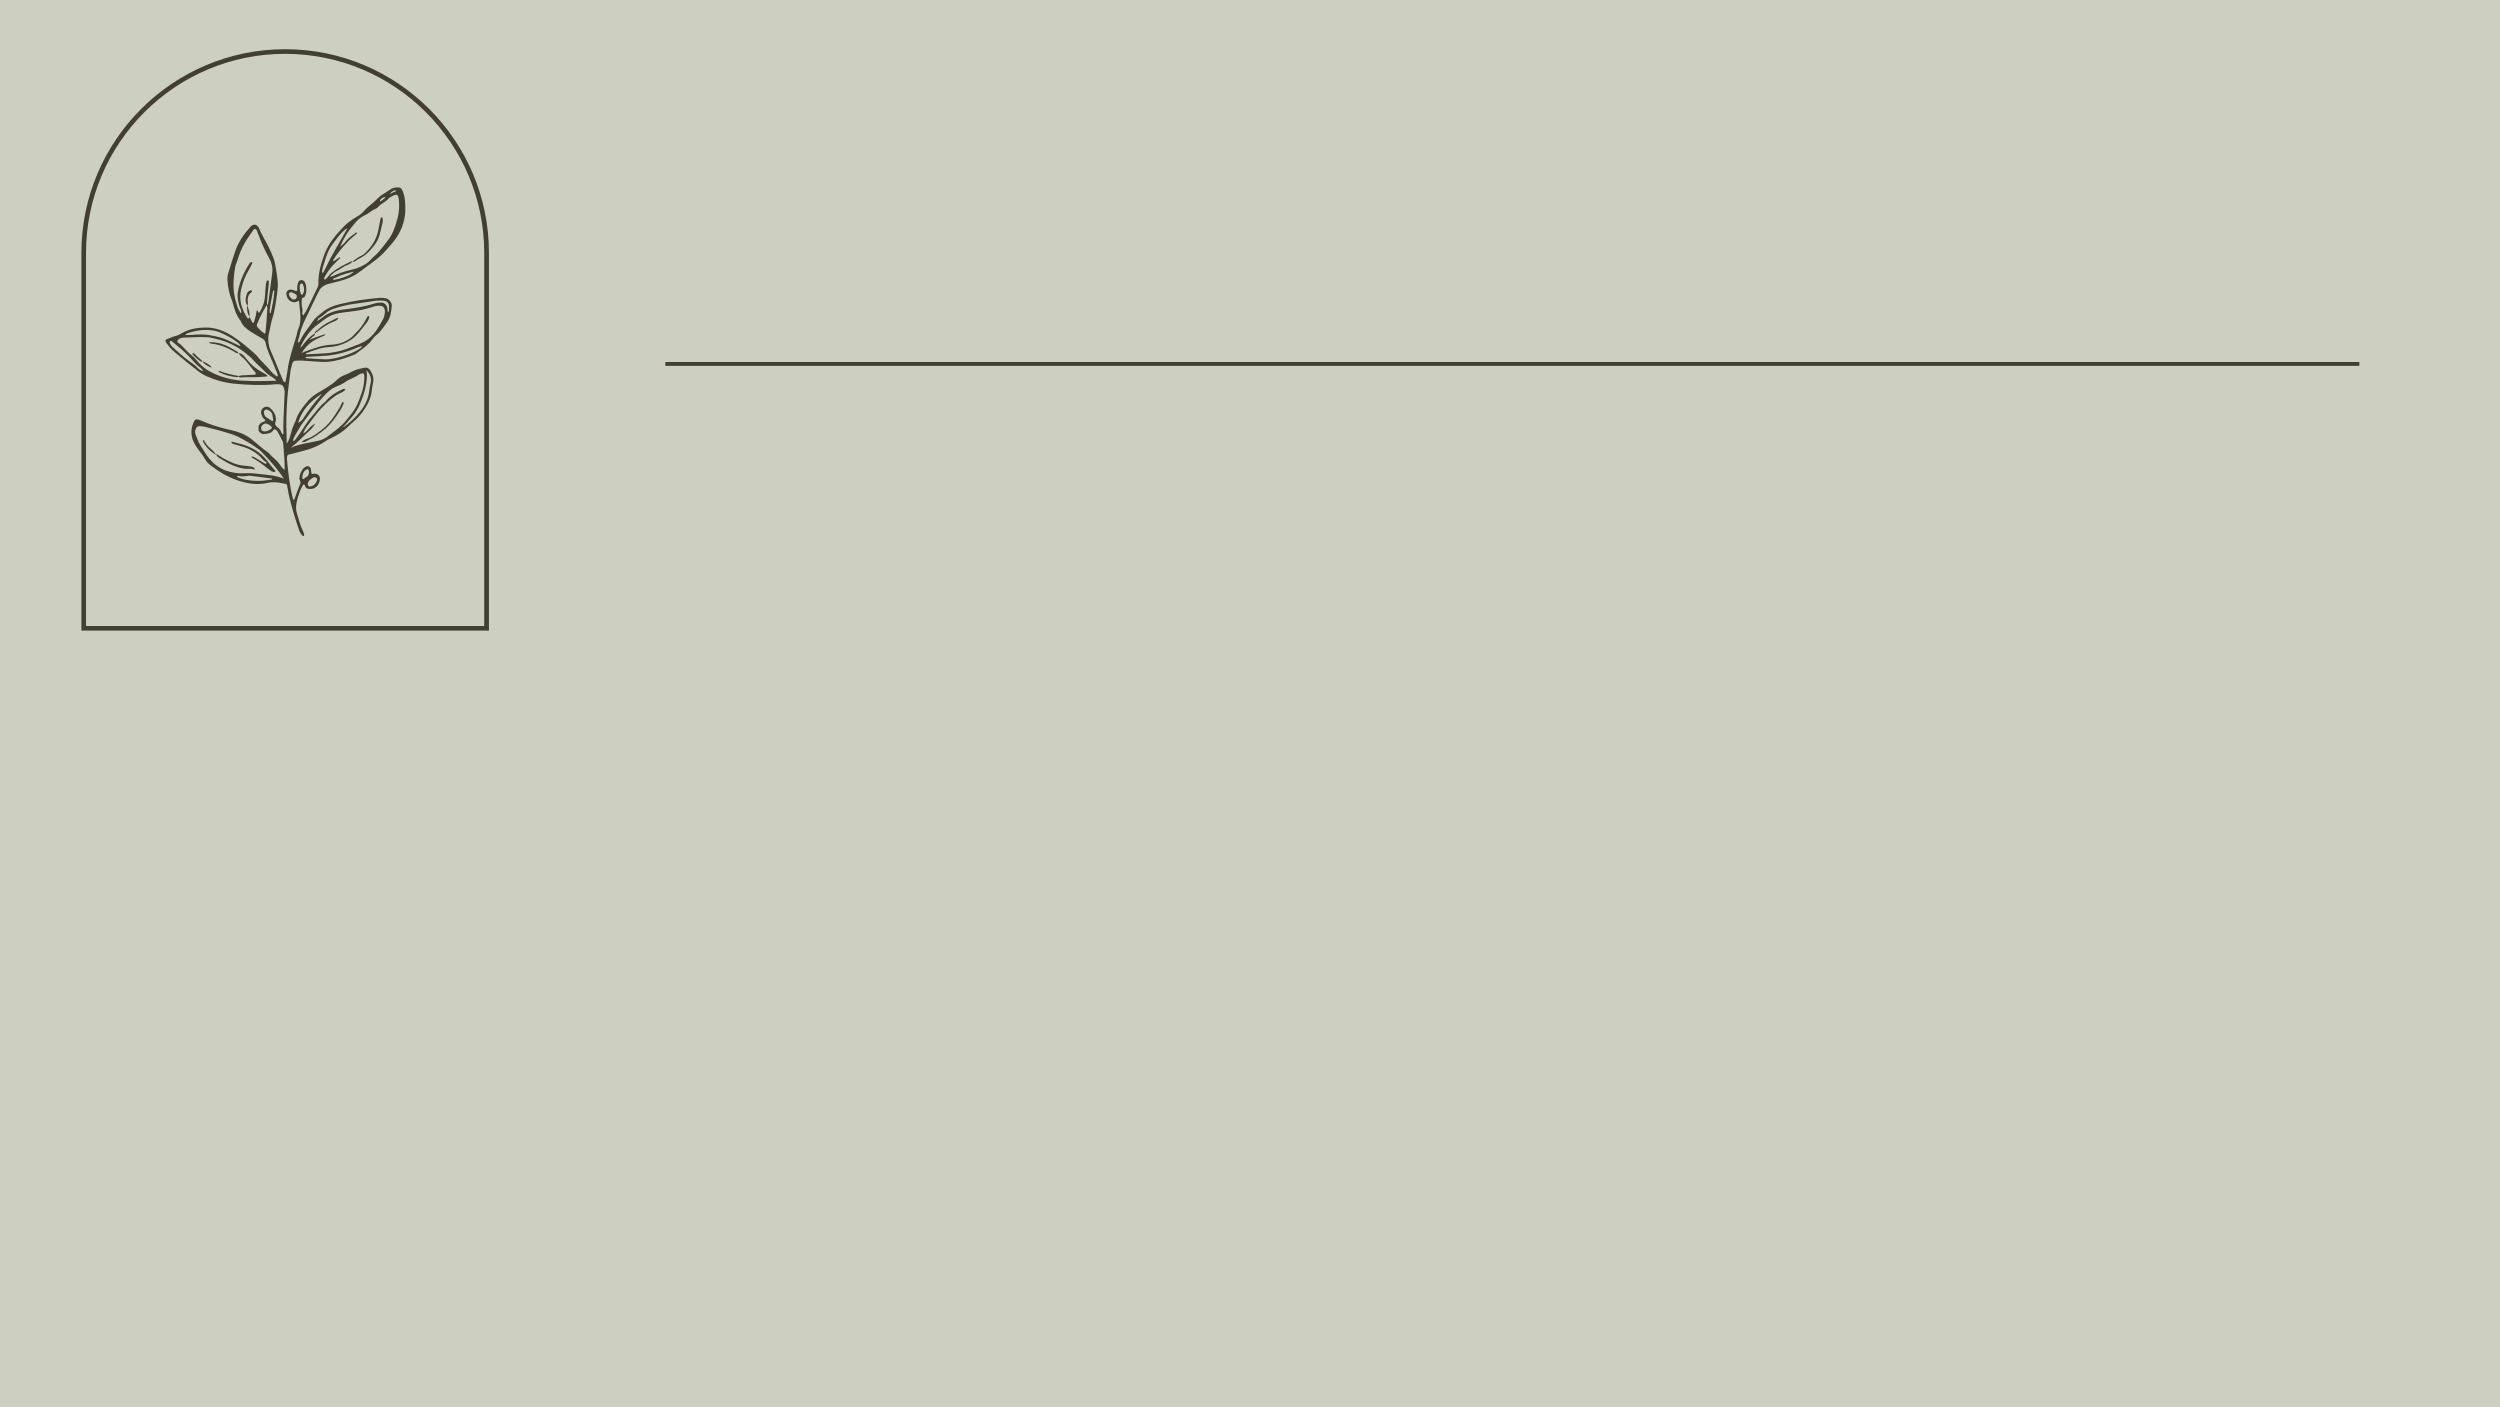
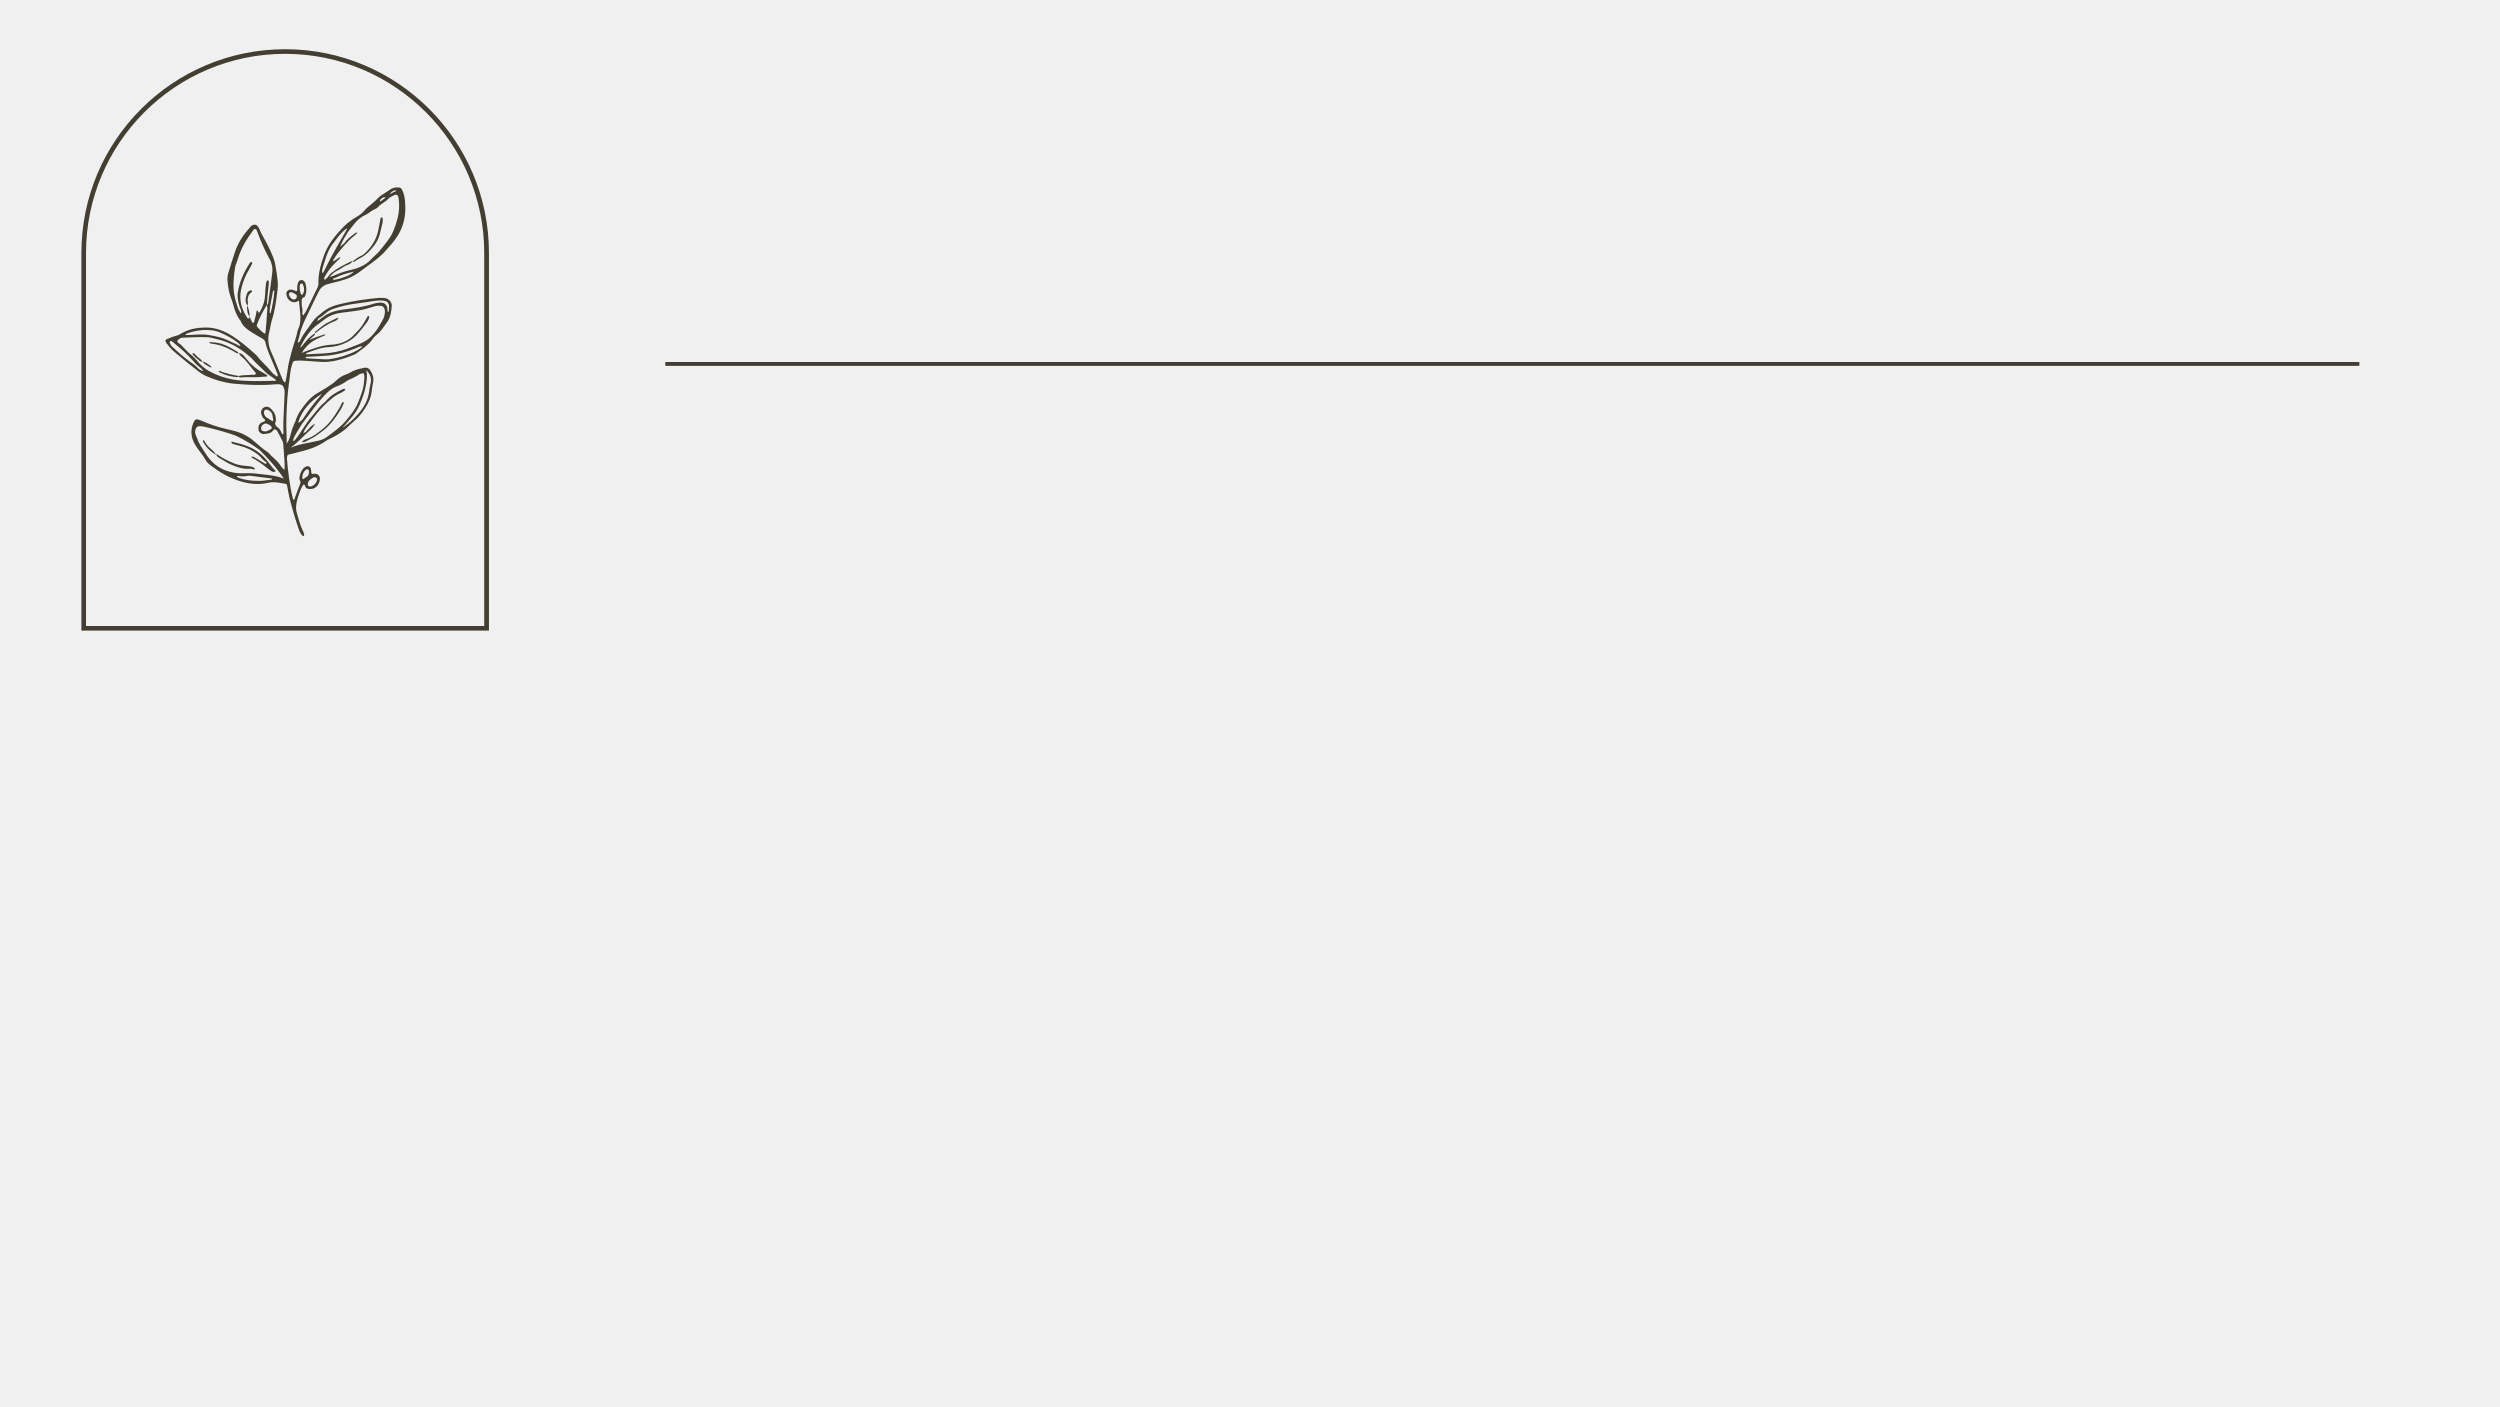
<svg xmlns="http://www.w3.org/2000/svg" width="1920" zoomAndPan="magnify" viewBox="0 0 1440 810" height="1080" preserveAspectRatio="xMidYMid meet" version="1.0">
  <defs>
-     <clipPath id="f1bf9716e1">
+     <clipPath id="5164406a47">
      <path d="M 46.887 28.16 L 281.637 28.16 L 281.637 363.41 L 46.887 363.41 Z M 46.887 28.16 " clip-rule="nonzero" />
    </clipPath>
-     <clipPath id="3a4fac183d">
+     <clipPath id="ea0600e006">
      <path d="M 95 107.859 L 233.723 107.859 L 233.723 308.859 L 95 308.859 Z M 95 107.859 " clip-rule="nonzero" />
    </clipPath>
  </defs>
-   <rect x="-144" width="1728" fill="#ffffff" y="-81" height="972" fill-opacity="1" />
-   <rect x="-144" width="1728" fill="#cdcfc0" y="-81" height="972" fill-opacity="1" />
-   <path stroke-linecap="butt" transform="matrix(-2.249649, -0.000000000000000276, 0.000000000000000276, -2.25, 1358.994, 209.6283)" fill="none" stroke-linejoin="miter" d="M 0.001 -0 L 433.737 -0 " stroke="#423f32" stroke-width="1" stroke-opacity="1" stroke-miterlimit="4" />
-   <g clip-path="url(#f1bf9716e1)">
+   <path stroke-linecap="butt" transform="matrix(-0.749883, -0.000000000000000092, 0.000000000000000092, -0.75, 1358.994, 210.7533)" fill="none" stroke-linejoin="miter" d="M 0.003 1.499 L 1301.211 1.499 " stroke="#423f32" stroke-width="3" stroke-opacity="1" stroke-miterlimit="4" />
+   <g clip-path="url(#5164406a47)">
    <path fill="#423f32" d="M 281.57 363.219 L 46.887 363.219 L 46.887 145.688 C 46.887 80.973 99.527 28.348 164.262 28.348 C 228.996 28.348 281.637 80.973 281.637 145.688 L 281.637 363.219 Z M 49.547 360.562 L 278.91 360.562 L 278.91 145.688 C 278.91 82.434 227.469 31.008 164.262 31.008 C 100.988 31.008 49.547 82.434 49.547 145.688 Z M 49.547 360.562 " fill-opacity="1" fill-rule="nonzero" />
  </g>
-   <g clip-path="url(#3a4fac183d)">
+   <g clip-path="url(#ea0600e006)">
    <path fill="#423f32" d="M 165.113 255.559 C 166.652 253.441 167.102 251.391 167.609 249.41 C 168.125 247.5 168.785 245.641 169.598 243.832 C 169.797 243.379 170.109 242.961 170.234 242.492 C 171.316 238.574 173.746 235.418 176.207 232.336 C 177.871 230.242 179.77 228.359 182.133 226.871 C 186.199 224.312 190.578 222.184 194.113 218.785 C 195.578 217.398 197.266 216.387 199.18 215.746 C 200.562 215.273 201.844 214.453 203.176 213.805 C 205.301 212.766 207.605 212.281 209.891 211.824 C 211.348 211.531 212.488 212.055 213.348 213.398 C 214.73 215.582 215.449 217.824 214.898 220.422 C 214.562 222 214.305 223.59 214.133 225.191 C 213.75 228.719 212.387 231.832 210.516 234.82 C 208.645 237.809 206.539 240.441 203.816 242.699 C 201.922 244.277 200.305 246.164 198.336 247.688 C 195.688 249.75 192.832 251.465 189.762 252.828 C 189.082 253.133 188.434 253.496 187.824 253.926 C 183.387 257.004 178.43 258.848 173.215 260.094 C 171.039 260.609 168.898 261.219 166.727 261.719 C 165.66 261.961 165.438 262.176 165.32 263.535 C 165.285 263.777 165.27 264.027 165.273 264.273 C 165.977 272.039 166.801 279.781 168.738 287.359 C 168.758 287.48 168.793 287.602 168.84 287.715 C 168.891 287.801 169.027 287.934 169.066 287.91 C 169.27 287.848 169.445 287.734 169.59 287.574 C 169.715 287.379 169.719 287.102 169.805 286.867 C 170.805 284.203 171.762 281.527 172.836 278.891 C 173.145 278.125 173.23 277.484 172.809 276.801 C 172.383 276.113 172.426 275.398 172.527 274.648 C 172.75 273.008 173.488 271.566 174.379 270.23 C 174.773 269.637 175.457 269.207 176.09 268.832 C 176.223 268.75 176.363 268.684 176.508 268.633 C 176.656 268.586 176.809 268.555 176.961 268.539 C 177.117 268.527 177.273 268.531 177.426 268.551 C 177.578 268.574 177.73 268.613 177.875 268.672 C 178.02 268.73 178.152 268.805 178.281 268.895 C 178.406 268.984 178.523 269.086 178.625 269.203 C 178.727 269.32 178.816 269.445 178.887 269.582 C 178.961 269.719 179.016 269.863 179.055 270.016 C 179.227 270.723 179.223 271.477 179.301 272.211 C 179.363 272.824 179.742 273.098 180.309 272.965 C 181.637 272.641 182.875 272.914 183.695 273.949 C 184.629 275.113 184.285 276.539 183.867 277.844 C 182.93 280.762 180.035 282.324 177.109 281.48 C 176.176 281.211 175.855 280.383 175.582 279.523 C 175.52 279.277 175.363 279.137 175.109 279.098 C 174.855 279.062 174.664 279.152 174.535 279.371 C 173.082 281.57 172.461 284.113 171.57 286.543 C 171.34 287.254 171.152 287.977 171.012 288.711 C 170.492 291.008 170.258 293.305 171.012 295.605 C 172.086 298.887 172.738 302.301 174.316 305.422 C 174.699 306.203 174.996 307.016 175.207 307.855 C 175.285 308.148 175.023 308.527 174.918 308.863 C 174.605 308.703 174.203 308.609 174 308.359 C 173.188 307.406 172.59 306.332 172.199 305.145 C 171.43 302.664 170.508 300.238 169.773 297.75 C 168.719 294.207 167.707 290.633 166.809 287.039 C 166.215 284.645 165.84 282.199 165.391 279.77 C 165.262 279.086 164.973 278.703 164.203 278.625 C 163.098 278.508 162.004 278.242 160.902 278.07 C 158.68 277.719 156.457 277.613 154.234 278.129 C 148.875 279.371 143.539 278.75 138.422 277.195 C 133.164 275.586 128.324 273.148 123.902 269.883 C 121.906 268.418 119.652 267.207 118.43 264.961 C 116.703 261.789 114.152 259.184 112.348 256.105 C 109.836 251.809 109.461 247.227 111.836 242.648 C 112.387 241.59 113.105 241.312 114.316 241.684 C 115.027 241.91 115.723 242.172 116.402 242.473 C 120.84 244.422 125.418 245.949 130.141 247.055 C 133.977 247.934 137.895 248.754 141.402 250.73 C 142.586 251.398 143.785 252.066 144.836 252.914 C 148.113 255.539 151.113 258.504 154.656 260.793 C 156.695 263.285 159.527 265.016 161.309 267.766 C 161.965 268.781 162.629 269.859 163.938 270.652 C 163.922 268.918 163.973 267.332 163.879 265.754 C 163.684 262.547 163.438 259.34 163.188 256.137 C 163.141 255.531 163.117 254.875 162.859 254.348 C 161.887 252.352 160.832 250.395 159.785 248.438 C 159.586 248.133 159.344 247.871 159.059 247.648 C 158.52 247.172 157.852 247.137 157.477 247.727 C 156.156 249.852 153.922 249.746 151.887 250.023 C 150.801 250.172 149.137 248.918 148.992 248.023 C 148.75 246.543 148.695 245.07 149.969 243.887 C 150.645 243.27 151.496 243.102 152.277 242.727 C 152.812 242.477 152.965 241.941 152.523 241.656 C 151.398 240.922 150.934 239.797 150.527 238.613 C 150.414 238.293 150.352 237.965 150.34 237.625 C 150.332 237.285 150.371 236.953 150.469 236.629 C 150.562 236.305 150.703 236 150.891 235.719 C 151.082 235.438 151.309 235.191 151.574 234.98 C 152.594 234.121 154.262 233.957 155.371 234.863 C 157.785 236.832 159.227 239.324 158.883 242.582 C 157.973 244.27 158.738 245.41 160.133 246.324 C 161.359 247.125 161.758 248.461 162.371 249.672 C 162.477 249.867 162.734 250.148 162.898 250.133 C 163.359 250.094 163.273 249.645 163.273 249.344 C 163.262 247.242 163.141 245.137 163.215 243.043 C 163.398 237.723 163.648 232.406 163.914 227.086 C 163.992 225.586 163.965 224.184 163.203 222.781 C 162.871 222.086 162.324 221.656 161.566 221.5 C 160.465 221.219 159.355 221.293 158.234 221.391 C 150.297 222.082 142.383 221.742 134.469 220.961 C 129.105 220.426 124 218.891 119.098 216.762 C 116.934 215.801 114.961 214.547 113.168 213.004 C 110.914 211.09 108.426 209.445 106.223 207.477 C 103.281 204.852 99.914 202.695 97.406 199.586 C 96.859 198.91 96.305 198.242 95.801 197.535 C 94.992 196.406 95.145 195.66 96.371 195.23 C 98 194.66 99.531 193.836 101.254 193.461 C 102.551 193.18 103.773 192.449 104.953 191.785 C 109.191 189.414 113.785 188.68 118.562 188.652 C 124.223 188.617 129.18 190.621 133.895 193.586 C 138.848 196.711 143.195 200.547 147.516 204.434 C 147.703 204.594 147.875 204.773 148.027 204.973 C 150.453 208.281 153.723 210.828 156.254 214.043 C 157.035 215.027 158 215.789 159 216.516 C 159.262 216.711 159.582 217.105 159.855 216.672 C 160.023 216.332 160.043 215.984 159.914 215.625 C 159.145 213.668 158.305 211.742 157.52 209.797 C 155.855 205.684 153.809 201.703 152.93 197.309 C 152.68 196.082 151.871 195.441 150.852 194.867 C 148.801 193.719 146.77 192.527 144.777 191.273 C 142.129 189.609 139.688 187.73 138.508 184.664 C 136.254 181.906 135.164 178.641 134.281 175.273 C 133.961 174.082 133.57 172.91 133.113 171.766 C 131.871 168.613 131.367 165.352 131.07 162.004 C 130.898 160.391 131.043 158.809 131.504 157.254 C 132.824 153.004 134.074 148.73 135.547 144.531 C 137.418 139.211 140.621 134.684 144.344 130.5 C 144.859 129.926 145.5 129.578 146.262 129.457 C 147.074 129.297 147.742 129.512 148.25 130.141 C 148.648 130.617 149.07 131.109 149.289 131.672 C 150.699 135.246 152.859 138.438 154.535 141.875 C 155.617 144.098 156.66 146.367 157.531 148.645 C 158.535 151.266 158.781 154.176 159.309 156.969 C 159.539 158.184 159.625 159.418 159.797 160.641 C 160.105 162.863 160.117 165.082 159.824 167.305 C 159.102 172.953 158.441 178.598 156.695 184.066 C 155.949 186.41 155.707 188.914 155.074 191.301 C 154.012 195.332 154.613 199.242 156.262 202.879 C 158.516 207.832 160.363 212.938 162.492 217.934 C 162.871 218.816 163.145 219.809 164.34 220.297 C 164.719 218.328 165.23 216.398 165.441 214.449 C 165.965 209.621 167.324 204.996 168.629 200.348 C 169.531 197.133 170.801 194.023 171.352 190.711 C 171.426 190.344 171.551 189.992 171.723 189.66 C 173.105 186.773 173.203 183.707 172.941 180.602 C 172.746 178.152 172.453 175.715 172.203 173.273 C 171.949 173.297 171.785 173.273 171.703 173.328 C 170.52 174.285 169.27 174.285 167.895 173.746 C 166.633 173.254 165.918 172.289 165.367 171.16 C 165.18 170.699 165.043 170.227 164.961 169.734 C 164.609 168.176 165.801 166.781 167.418 166.793 C 168.441 166.793 169.348 167.188 170.273 167.555 C 170.969 167.836 171.262 167.555 171.211 166.668 C 171.133 165.289 171.242 163.945 171.766 162.656 C 172.062 161.926 172.559 161.426 173.41 161.34 C 174.262 161.254 174.855 161.605 175.348 162.211 C 175.598 162.492 175.785 162.812 175.914 163.164 C 176.613 165.594 176.742 168.027 175.758 170.422 C 175.625 170.75 175.379 171.211 175.109 171.27 C 173.57 171.602 173.828 172.723 173.77 173.832 C 173.691 175.344 173.934 176.801 174.211 178.254 C 174.43 179.391 173.598 180.672 174.703 181.668 C 175.344 180.656 176.086 179.699 176.609 178.617 C 178.73 174.285 180.777 169.938 182.879 165.602 C 183.23 164.934 183.406 164.223 183.406 163.473 C 183.254 157.562 184.789 152 186.84 146.508 C 188.969 140.812 192.668 136.266 196.691 131.859 C 199.301 129.004 202.297 126.633 205.684 124.754 C 207.43 123.762 208.934 122.488 210.199 120.934 C 210.77 120.281 211.391 119.684 212.066 119.145 C 214.09 117.441 216.137 115.844 217.91 113.922 C 218.523 113.305 219.203 112.766 219.945 112.305 C 221.484 111.27 223.105 110.352 224.605 109.258 C 225.734 108.43 227.004 107.996 228.406 107.957 C 230.777 107.855 231.242 108.258 232.16 110.582 C 233.254 113.289 233.34 116.129 233.453 118.961 C 233.703 125.453 232.02 131.453 228.391 136.816 C 226.535 139.562 224.258 142.012 222.043 144.504 C 217.871 149.215 212.535 152.43 207.66 156.219 C 204.043 159.027 199.801 160.891 195.281 161.984 C 193.109 162.508 190.957 163.094 188.797 163.645 C 187.949 163.859 187.16 164.199 186.426 164.668 C 185.258 165.41 184.367 166.398 183.75 167.637 C 181.492 171.895 179.602 176.328 177.43 180.637 C 175.395 184.699 173.367 188.852 172.5 193.406 C 172.312 194.25 172.082 195.082 171.809 195.902 C 171.672 196.352 171.348 197.102 171.691 197.207 C 172.445 197.43 172.602 196.582 172.891 196.074 C 173.68 194.676 174.34 193.223 175.32 191.922 C 177.031 189.656 178.582 187.277 180.258 184.984 C 180.922 184.094 181.664 183.27 182.477 182.512 C 183.285 181.746 184.254 181.148 185.07 180.395 C 188.289 177.457 192.184 175.984 196.352 175.031 C 203.73 173.316 211.195 172.156 218.746 171.551 C 219.863 171.496 220.973 171.566 222.074 171.77 C 223.941 172.059 225.852 174.207 225.66 176.328 C 225.355 179.676 224.957 182.895 222.832 185.766 C 220.996 188.254 219.457 190.926 216.934 192.859 C 215.871 193.672 214.977 194.758 214.18 195.848 C 211.777 199.117 208.363 201.203 205.234 203.621 C 204.723 203.977 204.176 204.258 203.586 204.465 C 199.102 206.289 194.516 207.797 189.672 208.324 C 188.316 208.488 186.957 208.543 185.59 208.484 C 181.625 208.27 177.668 207.934 173.703 207.695 C 172.594 207.629 171.48 207.785 170.367 207.781 C 169.16 207.781 168.641 208.398 168.344 209.516 C 167.93 211.07 167.457 212.598 167.277 214.211 C 166.723 219.137 165.902 224.035 165.547 228.973 C 165.02 236.242 164.707 243.535 165.074 250.836 C 165.148 252.254 165.102 253.68 165.113 255.547 Z M 143.871 182.574 L 143.766 182.574 C 144.238 183.562 144.691 184.566 145.191 185.543 C 145.289 185.742 145.562 185.855 145.777 185.961 C 145.988 186.066 146.184 185.938 146.273 185.629 C 146.637 184.324 147.023 183.023 147.348 181.711 C 147.527 180.996 147.57 180.246 147.742 179.523 C 147.805 179.246 147.727 178.668 148.324 178.918 C 148.488 178.988 148.543 179.32 148.648 179.535 C 148.75 179.746 148.805 180.047 148.945 180.09 C 149.188 180.121 149.391 180.043 149.551 179.859 C 151.34 176.848 152.512 173.648 152.656 170.098 C 152.742 167.883 152.98 165.668 153.203 163.461 C 153.293 162.852 153.465 162.27 153.719 161.711 C 153.773 161.578 154.152 161.492 154.355 161.531 C 154.559 161.57 154.867 161.785 154.875 161.938 C 154.891 162.551 154.863 163.16 154.793 163.77 C 154.422 167.797 153.848 171.805 153.727 175.852 C 153.621 175.918 153.473 175.953 153.418 176.047 C 151.344 179.539 149.449 183.121 148.012 186.926 C 147.762 187.586 148 188.109 148.441 188.594 C 149.688 189.961 150.926 191.328 152.684 192.254 C 152.805 191.926 152.895 191.59 152.957 191.246 C 153.285 187.316 153.672 183.391 153.859 179.453 C 153.918 178.273 154.281 177.008 153.664 175.84 C 154.516 175.297 154.52 174.371 154.633 173.535 C 155.363 168.145 156.031 162.746 156.797 157.363 C 156.996 155.941 156.965 154.527 156.699 153.117 C 156.43 151.707 155.945 150.375 155.238 149.125 C 152.566 144.262 150.289 139.219 148.406 133.996 C 148.238 133.535 148.094 133.062 147.891 132.617 C 147.547 131.852 146.582 131.652 146.113 132.27 C 142.254 137.43 138.844 142.828 137.031 149.098 C 136.793 149.93 136.449 150.727 136.164 151.547 C 135.922 152.242 135.598 152.926 135.48 153.648 C 134.668 158.77 134.098 163.891 134.848 169.117 C 135.242 171.848 136.059 174.402 136.887 176.977 C 137.258 178.125 137.965 179.164 138.539 180.242 C 138.582 180.328 138.762 180.34 138.875 180.383 C 138.898 180.262 138.938 180.145 138.949 180.02 C 139.074 178.727 138.305 177.656 137.961 176.5 C 137.184 173.867 136.578 171.184 136.992 168.477 C 137.914 162.41 140.418 156.918 143.695 151.766 C 143.898 151.457 144.16 151.207 144.473 151.008 C 144.633 150.902 145 150.887 145.117 150.996 C 145.293 151.191 145.348 151.418 145.285 151.668 C 144.703 152.895 144.156 154.141 143.441 155.285 C 141.258 158.789 139.84 162.605 138.922 166.586 C 137.539 172.586 139.055 178.051 142.434 183.082 C 142.57 183.297 142.758 183.449 142.992 183.539 C 143.098 183.57 143.309 183.312 143.445 183.16 C 143.598 182.973 143.738 182.777 143.871 182.574 Z M 181.477 191.992 L 181.375 191.973 C 181.465 192.141 181.496 192.316 181.465 192.504 C 181.434 192.691 181.348 192.848 181.211 192.98 C 180.422 193.742 179.586 194.473 178.16 195.773 C 180.027 195.035 181.121 194.566 182.25 194.16 C 183.633 193.656 185.051 193.199 186.453 192.734 C 186.688 192.668 186.926 192.629 187.168 192.625 C 187.215 192.625 187.32 192.742 187.316 192.797 C 187.305 192.91 187.273 193.094 187.191 193.129 C 185.625 193.84 184.012 194.461 182.48 195.242 C 179.07 196.984 176.172 199.32 173.828 203.316 C 176.973 201.793 179.727 201.129 182.387 200.184 C 184.863 199.301 187.41 198.883 190 198.609 C 190.988 198.504 191.977 198.512 192.965 198.367 C 196.586 197.828 199.879 196.488 202.676 194.098 C 203.609 193.312 204.34 192.277 205.246 191.434 C 207.316 189.453 209.02 187.199 210.359 184.672 C 210.828 183.805 211.309 182.938 211.824 182.094 C 211.887 181.996 212.336 181.977 212.43 182.078 C 212.762 182.441 212.699 181.852 212.676 182.344 C 212.609 183.637 212.051 184.75 211.293 185.723 C 209.316 188.246 207.426 190.855 205.219 193.16 C 203.566 194.867 201.672 196.234 199.531 197.266 C 196.273 198.883 192.828 199.773 189.195 199.938 C 184.77 200.137 180.789 201.828 176.73 203.285 C 176.508 203.406 176.348 203.582 176.25 203.812 C 176.152 203.996 176.348 204.074 176.688 204.059 C 179.898 203.898 183.117 203.777 186.328 203.59 C 190.926 203.312 195.43 202.539 199.762 200.93 C 201.965 200.113 204.172 199.301 206.348 198.406 C 208.52 197.516 210.637 196.504 212.473 194.992 C 216.188 191.938 218.5 187.844 220.723 183.715 C 221.293 182.656 221.496 181.363 221.691 180.148 C 221.781 179.406 221.707 178.68 221.469 177.969 C 221.16 176.961 220.422 176.273 219.32 176.176 C 218.082 176.023 216.867 176.125 215.668 176.473 C 212.48 177.457 209.285 178.457 205.953 178.906 C 203.258 179.27 200.57 179.695 197.867 179.984 C 194.75 180.316 191.723 180.992 189.027 182.574 C 187.008 183.758 185.23 185.355 183.297 186.711 C 178.48 190.094 175.477 194.867 172.859 200.047 C 173.652 199.918 173.969 199.406 174.344 198.906 C 176.34 196.207 178.492 193.672 181.477 191.992 Z M 203.035 150.652 C 202.285 151.504 201.379 152.211 200.32 152.547 C 198.043 153.27 196.32 154.957 194.172 155.93 C 192.695 156.594 191.418 157.801 189.754 159.531 C 191.016 159.168 191.625 159.074 192.16 158.824 C 195.199 157.418 198.352 156.336 201.613 155.57 C 202.934 155.254 204.277 154.98 205.547 154.516 C 208.59 153.406 211.434 151.953 213.637 149.473 C 214.371 148.645 215.23 147.926 216.027 147.156 C 216.742 146.473 217.523 145.848 218.145 145.09 C 220.023 142.809 221.926 140.535 223.648 138.141 C 224.824 136.547 225.805 134.836 226.582 133.016 C 227.629 130.508 228.473 127.934 229.113 125.289 C 229.949 121.766 230.129 118.211 229.66 114.621 C 229.316 111.977 228.488 111.613 226.23 112.836 C 225.367 113.301 224.363 113.699 223.758 114.41 C 222.051 116.422 219.41 117.25 217.754 119.293 C 217.332 119.766 216.824 120.113 216.234 120.34 C 214.719 120.957 213.43 121.914 212.125 122.848 C 211.625 123.211 211.09 123.52 210.527 123.773 C 207.98 124.902 205.914 126.629 204.207 128.793 C 202.68 130.734 201.043 132.609 199.738 134.691 C 198.254 137.098 196.941 139.594 195.797 142.176 C 197.203 140.945 198.086 140.406 198.641 139.645 C 200.344 137.281 202.727 135.703 204.992 134.004 C 205.152 133.879 205.457 133.945 205.699 133.918 C 205.629 134.137 205.633 134.434 205.488 134.555 C 203.414 136.305 201.379 138.043 199.531 140.07 C 197.027 142.812 194.617 145.586 192.613 148.703 C 192.305 149.188 191.707 149.723 192.02 150.613 C 193.246 149.754 194.352 148.969 195.477 148.215 C 195.562 148.16 195.809 148.297 195.949 148.391 C 195.98 148.41 195.949 148.652 195.863 148.727 C 194.465 150.117 192.992 151.438 191.668 152.891 C 189.754 155 188.148 157.32 186.852 159.855 C 186.758 160.086 186.699 160.324 186.68 160.57 C 186.668 160.688 186.707 160.895 186.766 160.914 C 186.965 160.973 187.25 161.059 187.379 160.965 C 188.805 159.949 189.512 158.297 190.902 157.184 C 194.406 154.367 198.395 152.445 202.379 150.484 C 202.523 150.418 202.805 150.625 203.02 150.703 Z M 163.488 275.711 C 159.312 269.309 154.41 264.109 149.379 259.02 C 149.18 258.871 148.973 258.734 148.758 258.613 C 145.062 255.918 141.121 253.629 137.055 251.539 C 133.039 249.473 121 246.527 117.168 245.676 C 116.559 245.562 115.941 245.496 115.324 245.48 C 114.949 245.434 114.582 245.469 114.223 245.582 C 113.793 245.781 113.254 246.023 113.066 246.395 C 112.453 247.629 112.078 248.934 112.672 250.316 C 113.012 251.105 113.359 251.902 113.625 252.727 C 114.508 255.469 116.273 257.746 117.719 260.16 C 121.117 265.832 125.762 270.152 132.438 271.758 C 134.859 272.34 137.293 272.754 139.801 272.609 C 143.016 272.445 146.223 272.574 149.414 273.004 C 154.035 273.578 158.715 273.766 163.488 275.711 Z M 158.922 219.309 C 158.922 218.582 158.355 218.312 157.836 217.973 C 155.766 216.629 153.688 215.262 152.004 213.457 C 150.066 211.371 147.785 209.656 145.949 207.453 C 144.777 206.047 143.277 204.891 141.844 203.73 C 136.887 199.695 131.34 196.816 125.066 195.383 C 123.137 194.941 121.25 194.305 119.246 194.223 C 114.664 194.027 110.09 194.336 105.516 194.488 C 104.621 194.496 103.816 194.766 103.102 195.305 C 101.988 196.141 101.652 196.945 103.16 197.809 C 103.941 198.25 104.488 198.887 105.094 199.504 C 106.816 201.277 108.453 203.16 110.395 204.656 C 111.602 205.59 112.543 206.664 113.48 207.797 C 115.469 210.199 117.797 212.277 120.492 213.777 C 124.723 216.141 129.301 217.691 134.086 218.59 C 137.758 219.273 141.484 219.375 145.191 219.473 C 149.762 219.582 154.336 219.383 158.922 219.316 Z M 181.613 244.09 C 180.566 245.422 179.895 246.605 178.93 247.453 C 175.027 250.875 171.617 254.82 167.379 257.891 C 170.699 256.492 174.141 255.688 177.641 255.051 C 179.469 254.719 181.289 254.332 183.102 253.922 C 184.914 253.512 186.719 252.883 188.188 251.77 C 192.121 248.773 196.27 246.004 199.43 242.102 C 201.914 239.031 204.512 236.078 206.039 232.328 C 207.723 228.191 209.438 224.098 209.73 219.574 C 209.824 218.219 210.07 216.867 209.652 215.516 C 209.52 215.086 209.207 214.914 208.844 215.008 C 208.133 215.191 207.336 215.324 206.773 215.738 C 205.559 216.633 204.203 217.23 202.883 217.895 C 201.668 218.5 200.348 218.977 199.27 219.766 C 197.551 221.035 195.621 221.945 193.688 222.668 C 191.117 223.633 189.238 225.336 187.422 227.199 C 182.492 232.254 178.625 238.148 174.301 243.688 C 174.227 243.785 174.141 243.883 174.074 243.98 C 172.848 245.98 171.566 247.953 170.414 249.996 C 169.695 251.266 168.844 252.527 168.832 254.109 C 169.715 253.93 170.039 253.25 170.504 252.668 C 173.727 248.609 176.035 243.91 179.508 240.016 C 182.055 237.164 184.082 233.859 187.23 231.547 C 187.52 231.332 187.711 230.992 187.953 230.711 C 190.613 227.656 194.043 225.715 197.656 224.039 C 197.891 223.938 198.133 223.914 198.387 223.965 C 198.602 224.035 198.781 224.16 198.926 224.332 C 198.969 224.375 198.906 224.613 198.824 224.668 C 198.129 225.168 197.48 225.785 196.707 226.109 C 192.969 227.684 190.008 230.348 187.164 233.07 C 183.871 236.223 181.098 239.887 178.379 243.543 C 176.996 245.395 175.414 247.191 174.695 249.691 C 177.41 248.352 178.449 245.246 181.613 244.094 Z M 182.641 185.051 C 184.199 183.953 185.363 183.234 186.41 182.371 C 187.773 181.246 189.336 180.512 190.957 179.891 C 193.156 179.039 195.457 178.586 197.801 178.285 C 203.812 177.523 209.816 176.734 215.613 174.828 C 216.805 174.473 218.02 174.293 219.262 174.289 C 221.348 174.23 222.734 175.441 223.121 177.48 C 223.23 178.09 223.289 178.699 223.297 179.316 C 223.309 179.621 223.402 179.742 223.727 179.617 C 223.84 179.547 223.906 179.449 223.922 179.316 C 223.992 178.332 224.121 177.348 224.09 176.379 C 224.023 174.516 223 173.469 221.113 173.227 C 219.137 172.973 217.16 173.102 215.188 173.387 C 211.758 173.879 208.344 174.477 204.91 174.895 C 200.48 175.449 196.152 176.453 191.93 177.902 C 190.75 178.293 189.656 178.852 188.648 179.578 C 186.957 180.797 185.539 182.387 183.594 183.289 C 183.246 183.453 183.129 184.113 182.641 185.055 Z M 197.145 246.465 C 197.648 246.129 198.168 245.809 198.656 245.457 C 201.16 243.633 203.453 241.582 205.535 239.293 C 209.215 235.309 211.973 230.895 212.648 225.395 C 212.805 223.918 213.059 222.457 213.414 221.016 C 214.188 218.102 213.398 215.699 211.008 213.207 C 211.746 216.52 211.203 219.27 210.734 222.07 C 210.109 225.77 208.758 229.188 207.375 232.613 C 206.309 235.266 204.844 237.684 202.98 239.859 C 201.078 242.09 199.234 244.363 197.145 246.469 Z M 106.703 193 C 108.32 192.949 109.676 192.953 111.027 192.859 C 114.25 192.633 117.527 192.465 120.668 193.027 C 124.172 193.672 127.73 194.367 131.016 195.902 C 132.809 196.738 134.609 197.562 136.406 198.395 C 136.516 198.445 136.602 198.582 136.711 198.605 C 137.336 198.75 137.785 199.508 138.555 199.145 C 138.184 198.668 137.887 198.098 137.426 197.727 C 134.125 195.07 130.426 193.066 126.539 191.414 C 125.395 190.934 124.207 190.594 122.98 190.398 C 117.723 189.559 112.617 190.336 107.637 192.082 C 107.344 192.188 107.145 192.551 106.703 193 Z M 199.988 131.727 C 199.48 131.625 199.148 131.992 198.777 132.281 C 195.934 134.512 193.938 137.496 191.785 140.312 C 189.285 143.578 187.926 147.453 186.781 151.344 C 186.262 153.098 185.512 154.832 185.52 156.723 C 185.52 157.078 185.621 157.215 185.93 157.117 C 186.043 157.094 186.141 157.039 186.219 156.953 C 186.574 156.309 186.938 155.66 187.25 154.996 C 191.02 146.98 195.656 139.43 199.988 131.727 Z M 208.828 199.609 C 207.094 199.289 205.824 200.266 204.496 200.789 C 199.305 202.844 193.984 204.348 188.422 204.844 C 184.613 205.184 180.785 205.281 176.961 205.512 C 176.629 205.531 176.105 205.672 176.023 205.883 C 175.809 206.473 176.438 206.355 176.695 206.375 C 180.266 206.605 183.84 206.848 187.414 206.984 C 188.656 207.012 189.887 206.91 191.105 206.68 C 195.145 206.016 199.039 204.863 202.789 203.219 C 204.871 202.285 207 201.238 208.828 199.609 Z M 117.152 213.75 C 116.336 212.805 116.012 212.238 115.527 211.906 C 112.961 210.133 111.094 207.637 108.98 205.434 C 105.898 202.223 102.516 199.406 99.07 196.629 C 98.93 196.512 98.77 196.445 98.586 196.426 C 98.402 196.41 98.23 196.441 98.07 196.531 C 97.891 196.609 97.773 196.742 97.715 196.926 C 97.656 197.113 97.676 197.289 97.781 197.457 C 98.191 198.191 98.441 199.004 99.109 199.621 C 102.258 202.555 105.441 205.434 108.926 207.949 C 110.719 209.242 112.57 210.445 114.047 212.117 C 114.723 212.883 115.586 213.32 117.148 213.75 Z M 156.516 276.254 C 156.598 276.117 156.656 275.969 156.691 275.812 C 156.691 275.75 156.574 275.633 156.492 275.617 C 152.309 275.074 148.129 274.531 143.941 274.023 C 143.441 273.988 142.949 274.027 142.465 274.141 C 140.863 274.449 139.258 274.473 137.652 274.203 C 137.41 274.164 137.152 274.203 136.91 274.176 C 136.559 274.133 136.438 274.266 136.578 274.613 C 136.621 274.727 136.695 274.812 136.805 274.871 C 140.637 276.551 144.73 276.941 148.82 276.992 C 151.406 277.031 153.992 276.516 156.516 276.254 Z M 171.695 243.527 C 173.672 242.738 174.559 241.211 175.469 239.805 C 177.551 236.586 179.887 233.574 182.301 230.598 C 183.145 229.555 184.211 228.648 185.441 226.773 C 178.59 231.18 173.926 236.199 171.695 243.527 Z M 153.16 240.203 C 153.988 240.738 155.316 241.602 156.656 242.445 C 157 242.664 157.445 242.426 157.391 242.051 C 157.262 241.09 157.09 240.137 156.938 239.176 C 156.68 237.535 155.543 236.668 154.141 236.039 C 153.152 235.594 152.121 236.234 152.031 237.34 C 151.953 238.242 152.16 239.043 153.16 240.203 Z M 150.77 247.887 C 150.953 248.043 151.152 248.176 151.371 248.281 C 153.367 248.977 154.887 247.816 156.438 246.902 C 156.586 246.816 156.559 246.188 156.414 245.918 C 155.93 245 154.953 244.656 154.102 244.203 C 153.113 243.68 152.203 243.988 151.383 244.645 C 150.566 245.297 150.246 246.207 150.457 247.25 C 150.535 247.477 150.637 247.691 150.77 247.895 Z M 179.332 275.777 C 177.723 277 177.566 277.223 177.293 278.68 C 177.109 279.652 177.824 280.391 178.797 280.23 C 180.711 279.91 182.34 278.246 182.652 276.277 C 182.77 275.559 182.062 274.871 181.305 274.887 C 180.5 274.902 179.906 275.316 179.332 275.777 Z M 203.863 156.445 C 199.961 157.414 196.605 158.184 193.566 159.871 C 192.941 160.219 192.051 160.047 191.664 160.844 C 192.426 161.449 193.227 161.023 193.977 160.863 C 195.188 160.633 196.371 160.309 197.531 159.895 C 199.578 159.117 201.742 158.523 203.863 156.445 Z M 166.895 170.895 C 167.281 171.34 167.508 171.629 167.77 171.891 C 167.926 172.086 168.121 172.23 168.352 172.324 C 168.816 172.465 169.289 172.523 169.777 172.492 C 170.344 172.41 170.961 171.461 170.977 170.777 C 170.992 170.523 170.945 170.289 170.828 170.062 C 170.711 169.84 170.547 169.66 170.332 169.527 C 169.492 169.023 168.672 168.473 167.66 168.316 C 166.973 168.207 166.195 169.051 166.422 169.738 C 166.57 170.195 166.785 170.637 166.895 170.895 Z M 175.84 275.066 C 177.672 274.402 178.152 272.922 177.891 271.059 C 177.805 270.453 176.965 270.074 176.477 270.41 C 174.699 271.641 174.086 273.41 174.137 275.48 C 174.137 275.773 174.754 276.09 174.98 275.902 C 175.266 275.672 175.504 275.395 175.84 275.066 Z M 155.43 180.262 C 155.52 180.535 155.629 180.562 155.777 180.355 C 155.836 180.27 155.926 180.195 155.949 180.102 C 156.883 176.141 157.676 172.148 157.977 168.086 C 157.996 167.816 158.281 167.258 157.602 167.34 C 157.445 167.359 157.242 167.68 157.207 167.891 C 156.645 170.793 156.074 173.695 155.574 176.609 C 155.387 177.699 155.379 178.816 155.305 179.926 C 155.289 180.031 155.383 180.148 155.43 180.262 Z M 173.191 163.5 C 173.035 163.699 172.773 163.863 172.742 164.07 C 172.438 165.934 172.66 167.73 173.41 169.465 C 173.488 169.637 173.805 169.719 174.027 169.801 C 174.082 169.824 174.223 169.707 174.285 169.621 C 175.578 167.672 175.316 165.684 174.43 163.676 C 174.242 163.234 173.5 163.145 173.191 163.5 Z M 220.172 114.008 C 219.539 114.57 218.953 114.871 218.895 115.57 C 218.883 115.688 218.895 115.879 218.961 115.914 C 219.402 116.137 218.781 116.309 219.18 116.027 C 220.082 115.398 220.957 114.715 221.824 114.047 C 221.895 113.988 221.91 113.859 221.953 113.762 C 221.73 113.684 221.477 113.492 221.289 113.543 C 220.906 113.668 220.531 113.82 220.172 114.008 Z M 224.371 111.879 C 225.688 111.387 226.703 110.488 228.023 110.168 C 228.102 110.148 228.121 109.855 228.164 109.691 C 228.043 109.672 227.922 109.656 227.805 109.648 C 226.164 109.652 225.277 110.836 224.371 111.879 Z M 224.371 111.879 " fill-opacity="1" fill-rule="nonzero" />
  </g>
  <path fill="#423f32" d="M 203.023 150.703 C 204.633 149.348 206.309 148.105 208.25 147.234 C 208.809 146.977 209.32 146.637 209.777 146.223 C 213.727 142.676 216.555 138.414 217.754 133.199 C 218.332 130.68 218.738 128.117 219.262 125.582 C 219.34 125.367 219.492 125.234 219.723 125.191 C 219.977 125.219 220.168 125.34 220.301 125.559 C 220.641 126.523 220.508 127.531 220.301 128.488 C 219.855 130.535 219.289 132.555 218.824 134.594 C 218.207 137.16 217.07 139.469 215.414 141.527 C 213.371 144.121 211.148 146.703 208.137 148.285 C 206.719 149.031 205.348 149.852 204.023 150.75 C 203.867 150.852 203.695 150.895 203.508 150.871 C 203.32 150.848 203.164 150.77 203.035 150.633 Z M 203.023 150.703 " fill-opacity="1" fill-rule="nonzero" />
  <path fill="#423f32" d="M 181.477 191.992 C 181.387 191.824 181.363 191.645 181.398 191.457 C 181.438 191.273 181.527 191.117 181.676 190.996 C 184.082 189.07 186.316 186.945 189.199 185.625 C 190.977 184.812 192.656 183.781 194.484 183.062 C 194.562 183.031 194.762 183.09 194.777 183.145 C 194.805 183.27 194.789 183.391 194.727 183.504 C 194.285 184.312 193.469 184.766 192.703 185.047 C 188.812 186.473 185.496 188.801 182.312 191.367 C 182.016 191.586 181.703 191.789 181.383 191.977 Z M 181.477 191.992 " fill-opacity="1" fill-rule="nonzero" />
  <path fill="#423f32" d="M 142.539 176.051 C 140.867 173.77 141.488 171.352 142.27 169.016 C 142.566 168.125 143.473 167.473 144.496 167.242 C 144.738 167.223 144.938 167.301 145.098 167.484 C 145.188 167.699 145.176 167.91 145.066 168.113 C 144.93 168.316 144.754 168.48 144.543 168.605 C 143.086 169.645 142.75 171.156 142.648 172.816 C 142.59 173.891 143.203 175.008 142.453 176.035 Z M 142.539 176.051 " fill-opacity="1" fill-rule="nonzero" />
  <path fill="#423f32" d="M 142.457 176.035 C 143.445 178.398 143.801 180.172 143.766 182.562 L 143.871 182.562 C 142.352 180.715 142.289 178.5 142.289 176.273 C 142.289 176.195 142.453 176.113 142.543 176.039 Z M 142.457 176.035 " fill-opacity="1" fill-rule="nonzero" />
  <path fill="#423f32" d="M 153.082 266.016 C 151.371 265.219 150.453 263.355 148.922 262.117 C 145.703 259.523 142.078 257.754 138.055 256.797 C 136.734 256.473 135.422 256.117 134.125 255.711 C 133.812 255.613 133.57 255.266 133.336 255.012 C 133.254 254.906 133.234 254.793 133.277 254.672 C 133.57 254.277 132.941 254.41 133.438 254.434 C 133.562 254.422 133.684 254.422 133.805 254.434 C 137.285 255.301 140.754 256.148 144.055 257.641 C 148.09 259.473 151.363 262.172 154.105 265.602 C 155.57 267.43 156.828 269.434 158.582 271.023 C 158.695 271.215 158.699 271.406 158.594 271.602 C 158.391 271.742 158.168 271.816 157.918 271.82 C 156.832 271.914 156.047 271.23 155.25 270.68 C 154.145 269.91 153.121 269.016 152.059 268.188 C 149.82 266.441 147.488 264.836 144.945 263.57 C 144.871 263.531 144.848 263.371 144.832 263.254 C 144.805 263.004 144.973 262.898 145.305 262.965 C 146.426 263.188 147.332 263.824 148.27 264.418 C 149.723 265.34 151.207 266.215 152.699 267.074 C 152.941 267.18 153.176 267.164 153.402 267.023 C 153.715 266.723 153.484 266.203 153.082 266.016 Z M 153.082 266.016 " fill-opacity="1" fill-rule="nonzero" />
  <path fill="#423f32" d="M 124.41 261.809 C 124.949 261.504 125.297 261.867 125.699 262.145 C 128.648 264.176 131.84 265.742 135.172 267.055 C 137.754 268.07 140.457 268.234 143.152 268.516 C 144.379 268.648 145.617 268.734 146.562 269.672 C 146.641 269.766 146.699 269.871 146.738 269.988 C 146.891 270.328 146.777 270.473 146.402 270.422 C 146.281 270.422 146.16 270.41 146.039 270.383 C 144.98 269.926 143.836 269.988 142.75 270.031 C 139.828 270.16 137.105 269.16 134.512 268.203 C 131.547 267.105 128.867 265.246 126.09 263.672 C 125.328 263.238 124.832 262.504 124.43 261.727 Z M 124.41 261.809 " fill-opacity="1" fill-rule="nonzero" />
  <path fill="#423f32" d="M 124.43 261.723 C 124.312 261.758 124.148 261.855 124.078 261.812 C 120.996 259.922 118.52 257.449 116.855 254.223 C 116.773 254.07 116.891 253.734 117.027 253.586 C 117.102 253.504 117.422 253.602 117.602 253.676 C 117.676 253.707 117.66 253.91 117.719 254.012 C 118.66 255.77 119.902 257.281 121.449 258.543 C 122.613 259.48 123.602 260.57 124.414 261.82 Z M 124.43 261.723 " fill-opacity="1" fill-rule="nonzero" />
  <path fill="#423f32" d="M 137.465 216.574 C 138.055 216.453 138.648 216.27 139.242 216.223 C 141.32 216.078 143.391 215.984 145.477 215.867 C 146.07 215.832 146.875 216.062 147.203 215.516 C 147.699 214.688 146.766 214.262 146.359 213.727 C 145.25 212.266 144.102 210.828 142.953 209.395 C 141.805 207.961 140.625 206.574 139.148 205.434 C 138.488 204.926 138.047 204.137 137.504 203.477 L 137.492 203.543 C 138.906 203.277 139.738 204.23 140.59 205.07 C 141.098 205.613 141.566 206.188 142 206.793 C 144.52 210.059 147.609 212.648 151.273 214.559 C 152.145 215.012 152.961 215.562 153.797 216.082 C 153.879 216.133 153.906 216.281 153.941 216.398 C 154.039 216.723 153.906 216.863 153.566 216.883 C 151.102 217.027 148.625 217.309 146.172 217.277 C 143.719 217.246 141.23 217.172 138.77 217.422 C 138.234 217.488 137.789 217.32 137.438 216.914 Z M 137.465 216.574 " fill-opacity="1" fill-rule="nonzero" />
  <path fill="#423f32" d="M 137.5 203.477 C 136.152 203.695 135.215 202.742 134.211 202.18 C 130.418 200.051 126.469 198.453 122.105 198.016 C 121.629 197.969 121.168 197.758 120.711 197.598 C 120.645 197.578 120.609 197.402 120.609 197.305 C 120.613 197.207 120.684 197.027 120.719 197.031 C 122.934 197.129 125.133 197.309 127.277 197.93 C 130.75 198.938 133.773 200.828 136.812 202.684 C 137.105 202.863 137.266 203.254 137.488 203.547 Z M 137.5 203.477 " fill-opacity="1" fill-rule="nonzero" />
  <path fill="#423f32" d="M 137.43 216.926 C 137.086 217.039 136.73 217.27 136.398 217.242 C 132.832 216.926 129.414 216.059 126.238 214.355 C 126.082 214.273 126.043 213.965 125.953 213.766 C 126.148 213.711 126.387 213.555 126.523 213.617 C 129.996 215.242 133.746 215.844 137.461 216.57 Z M 137.43 216.926 " fill-opacity="1" fill-rule="nonzero" />
  <path fill="#423f32" d="M 116.707 208.312 C 115.285 208.566 114.594 207.328 113.652 206.707 C 112.582 205.992 111.75 204.914 110.824 203.98 C 110.477 203.629 110.863 204.117 110.914 203.629 C 110.914 203.531 111.285 203.449 111.492 203.414 C 111.621 203.406 111.734 203.449 111.824 203.543 C 113.039 204.902 114.375 206.133 115.828 207.234 C 116.195 207.523 116.406 208.008 116.691 208.398 Z M 116.707 208.312 " fill-opacity="1" fill-rule="nonzero" />
  <path fill="#423f32" d="M 116.684 208.398 C 116.793 208.348 116.93 208.227 117.012 208.254 C 118.738 208.863 120.203 209.91 121.594 211.059 C 121.723 211.168 121.684 211.477 121.723 211.695 C 121.598 211.707 121.48 211.691 121.359 211.656 C 119.691 210.703 117.82 210.031 116.699 208.309 Z M 116.684 208.398 " fill-opacity="1" fill-rule="nonzero" />
  <path fill="#423f32" d="M 174.027 254.602 C 174.051 254.48 174.094 254.363 174.16 254.258 C 175.113 253.188 176.531 252.895 177.754 252.418 C 180.586 251.316 182.848 249.418 185.211 247.648 C 188.402 245.254 190.871 242.223 193.047 238.891 C 194.543 236.617 196.012 234.359 197.086 231.84 C 197.156 231.676 197.484 231.57 197.699 231.551 C 197.777 231.551 197.949 231.871 197.961 232.055 C 197.969 232.305 197.922 232.543 197.812 232.77 C 197.273 233.879 196.805 235.035 196.145 236.074 C 194.887 238.043 193.625 240.031 192.168 241.859 C 190.957 243.414 189.641 244.875 188.219 246.246 C 186.422 247.945 184.391 249.25 182.453 250.727 C 180.551 252.172 178.34 252.965 176.352 254.207 C 175.762 254.578 174.953 254.59 174.242 254.746 C 174.18 254.762 174.098 254.652 174.027 254.602 Z M 174.027 254.602 " fill-opacity="1" fill-rule="nonzero" />
</svg>
